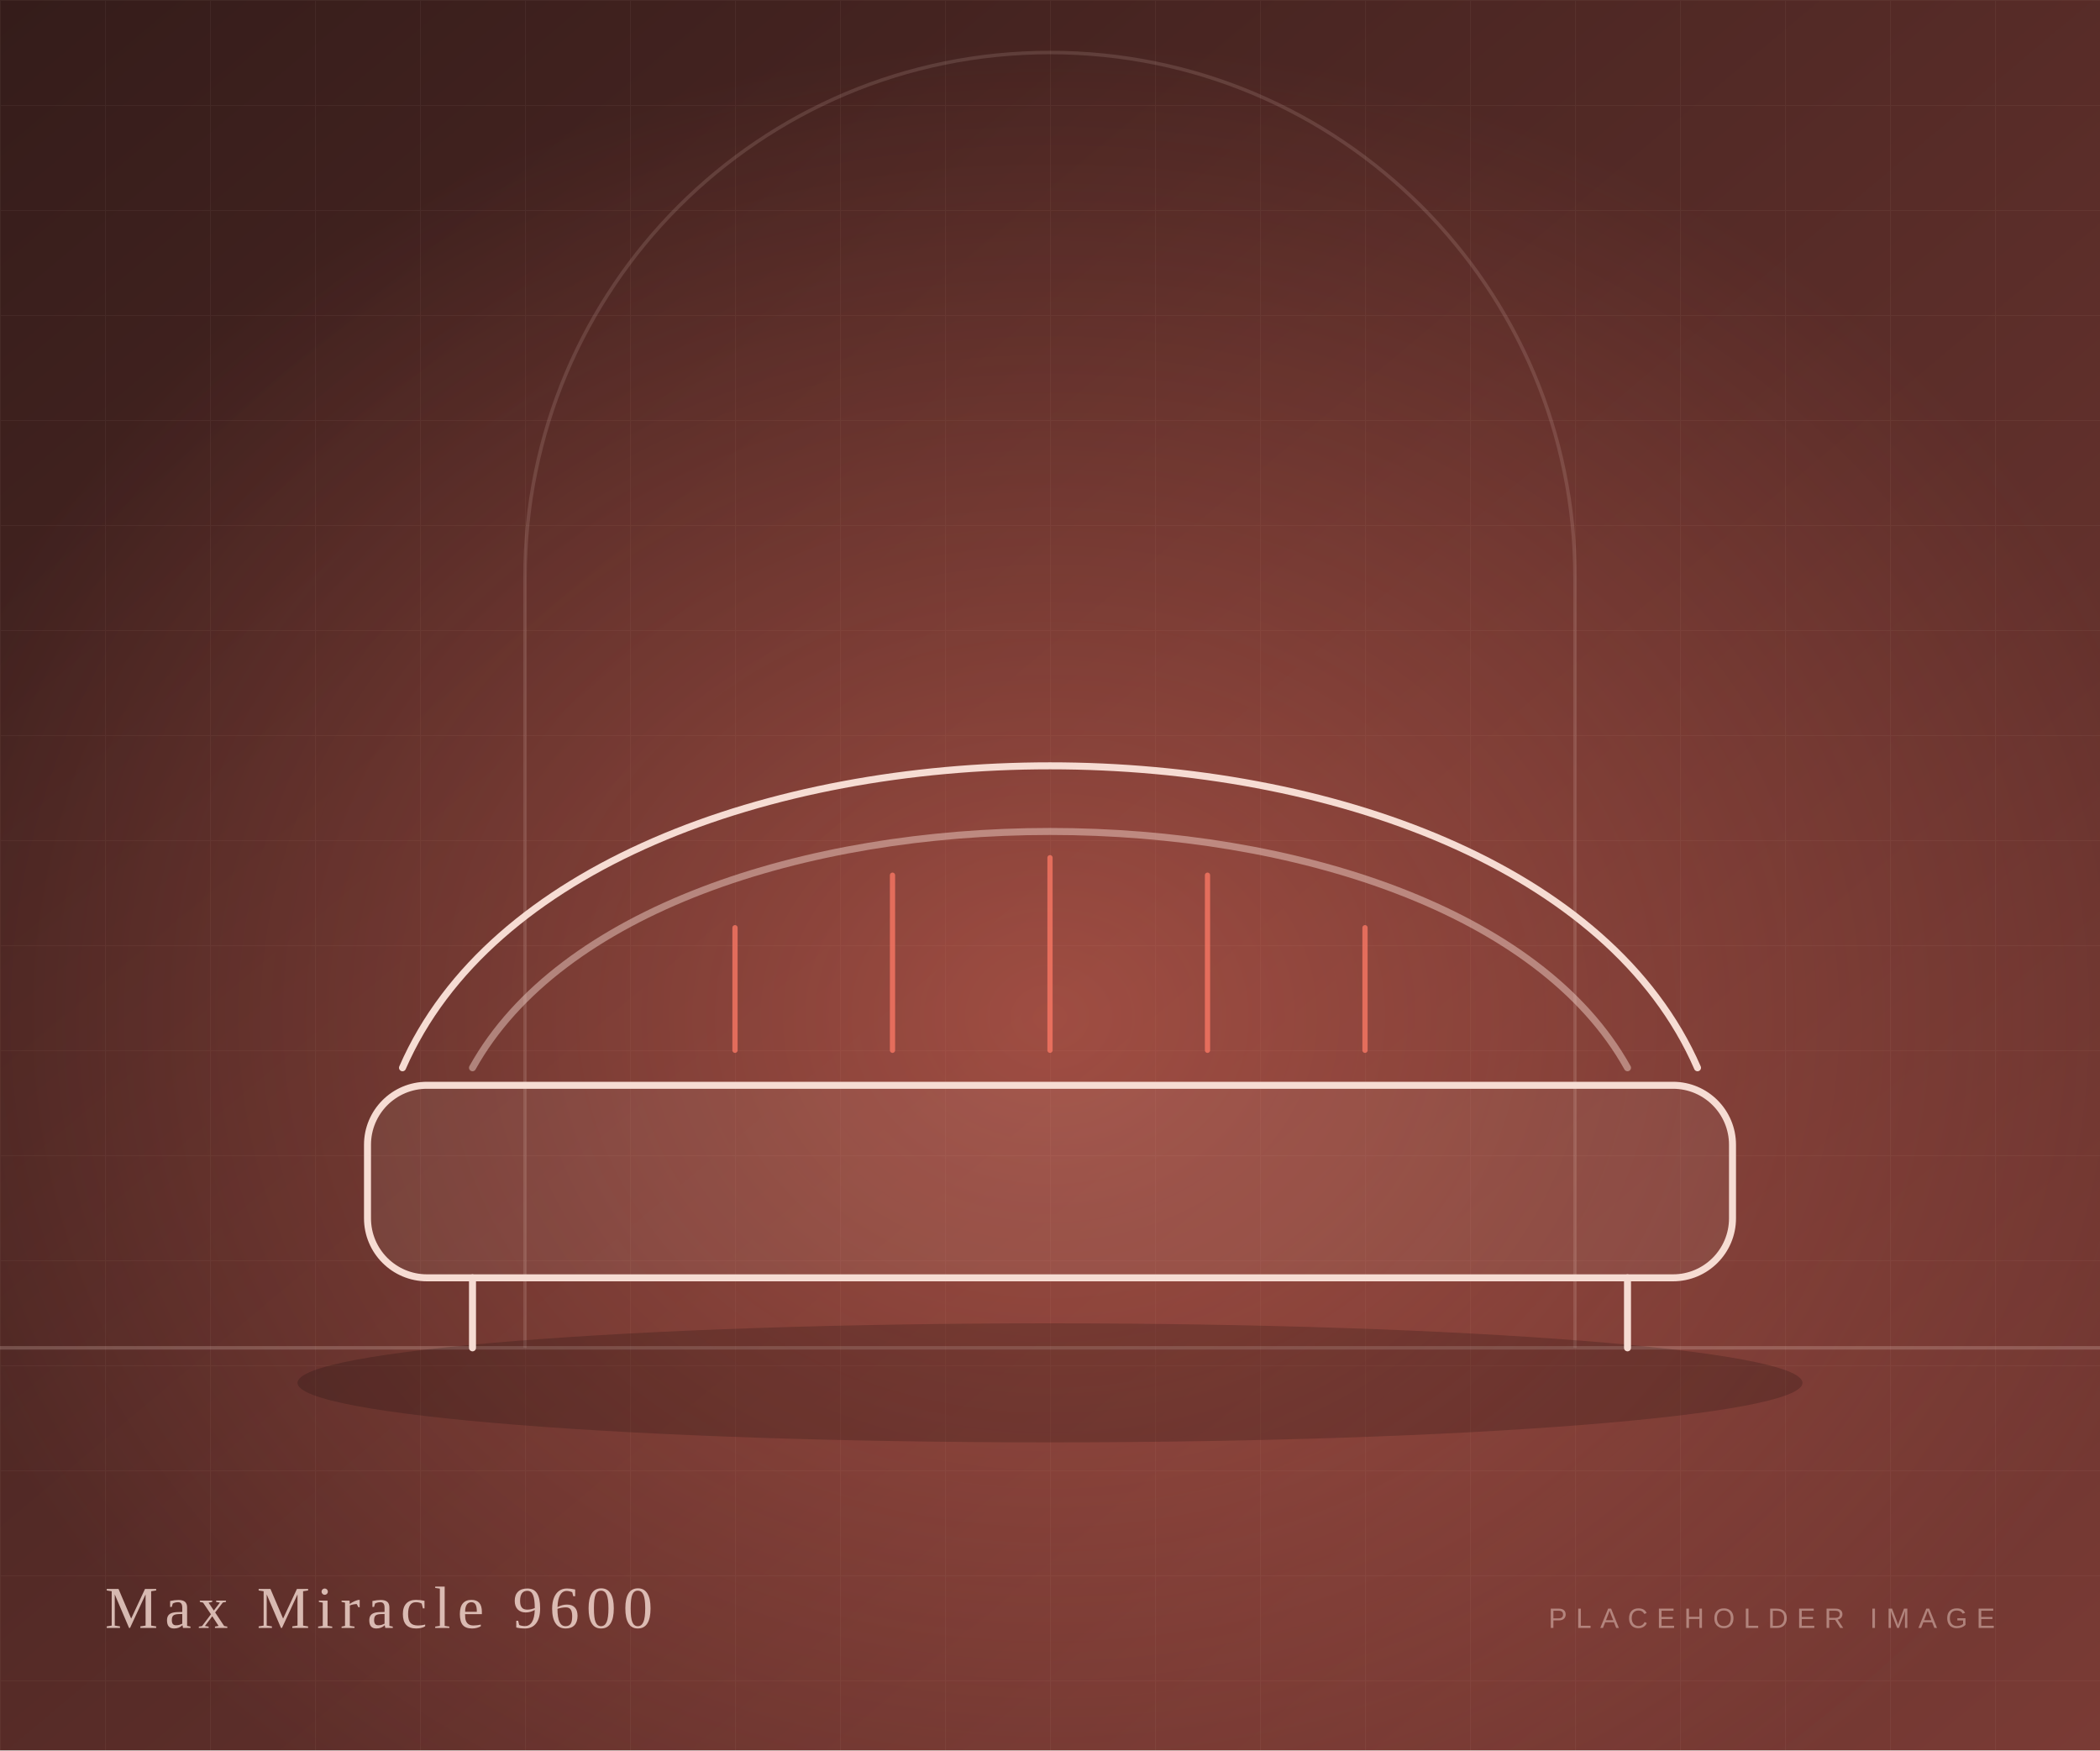
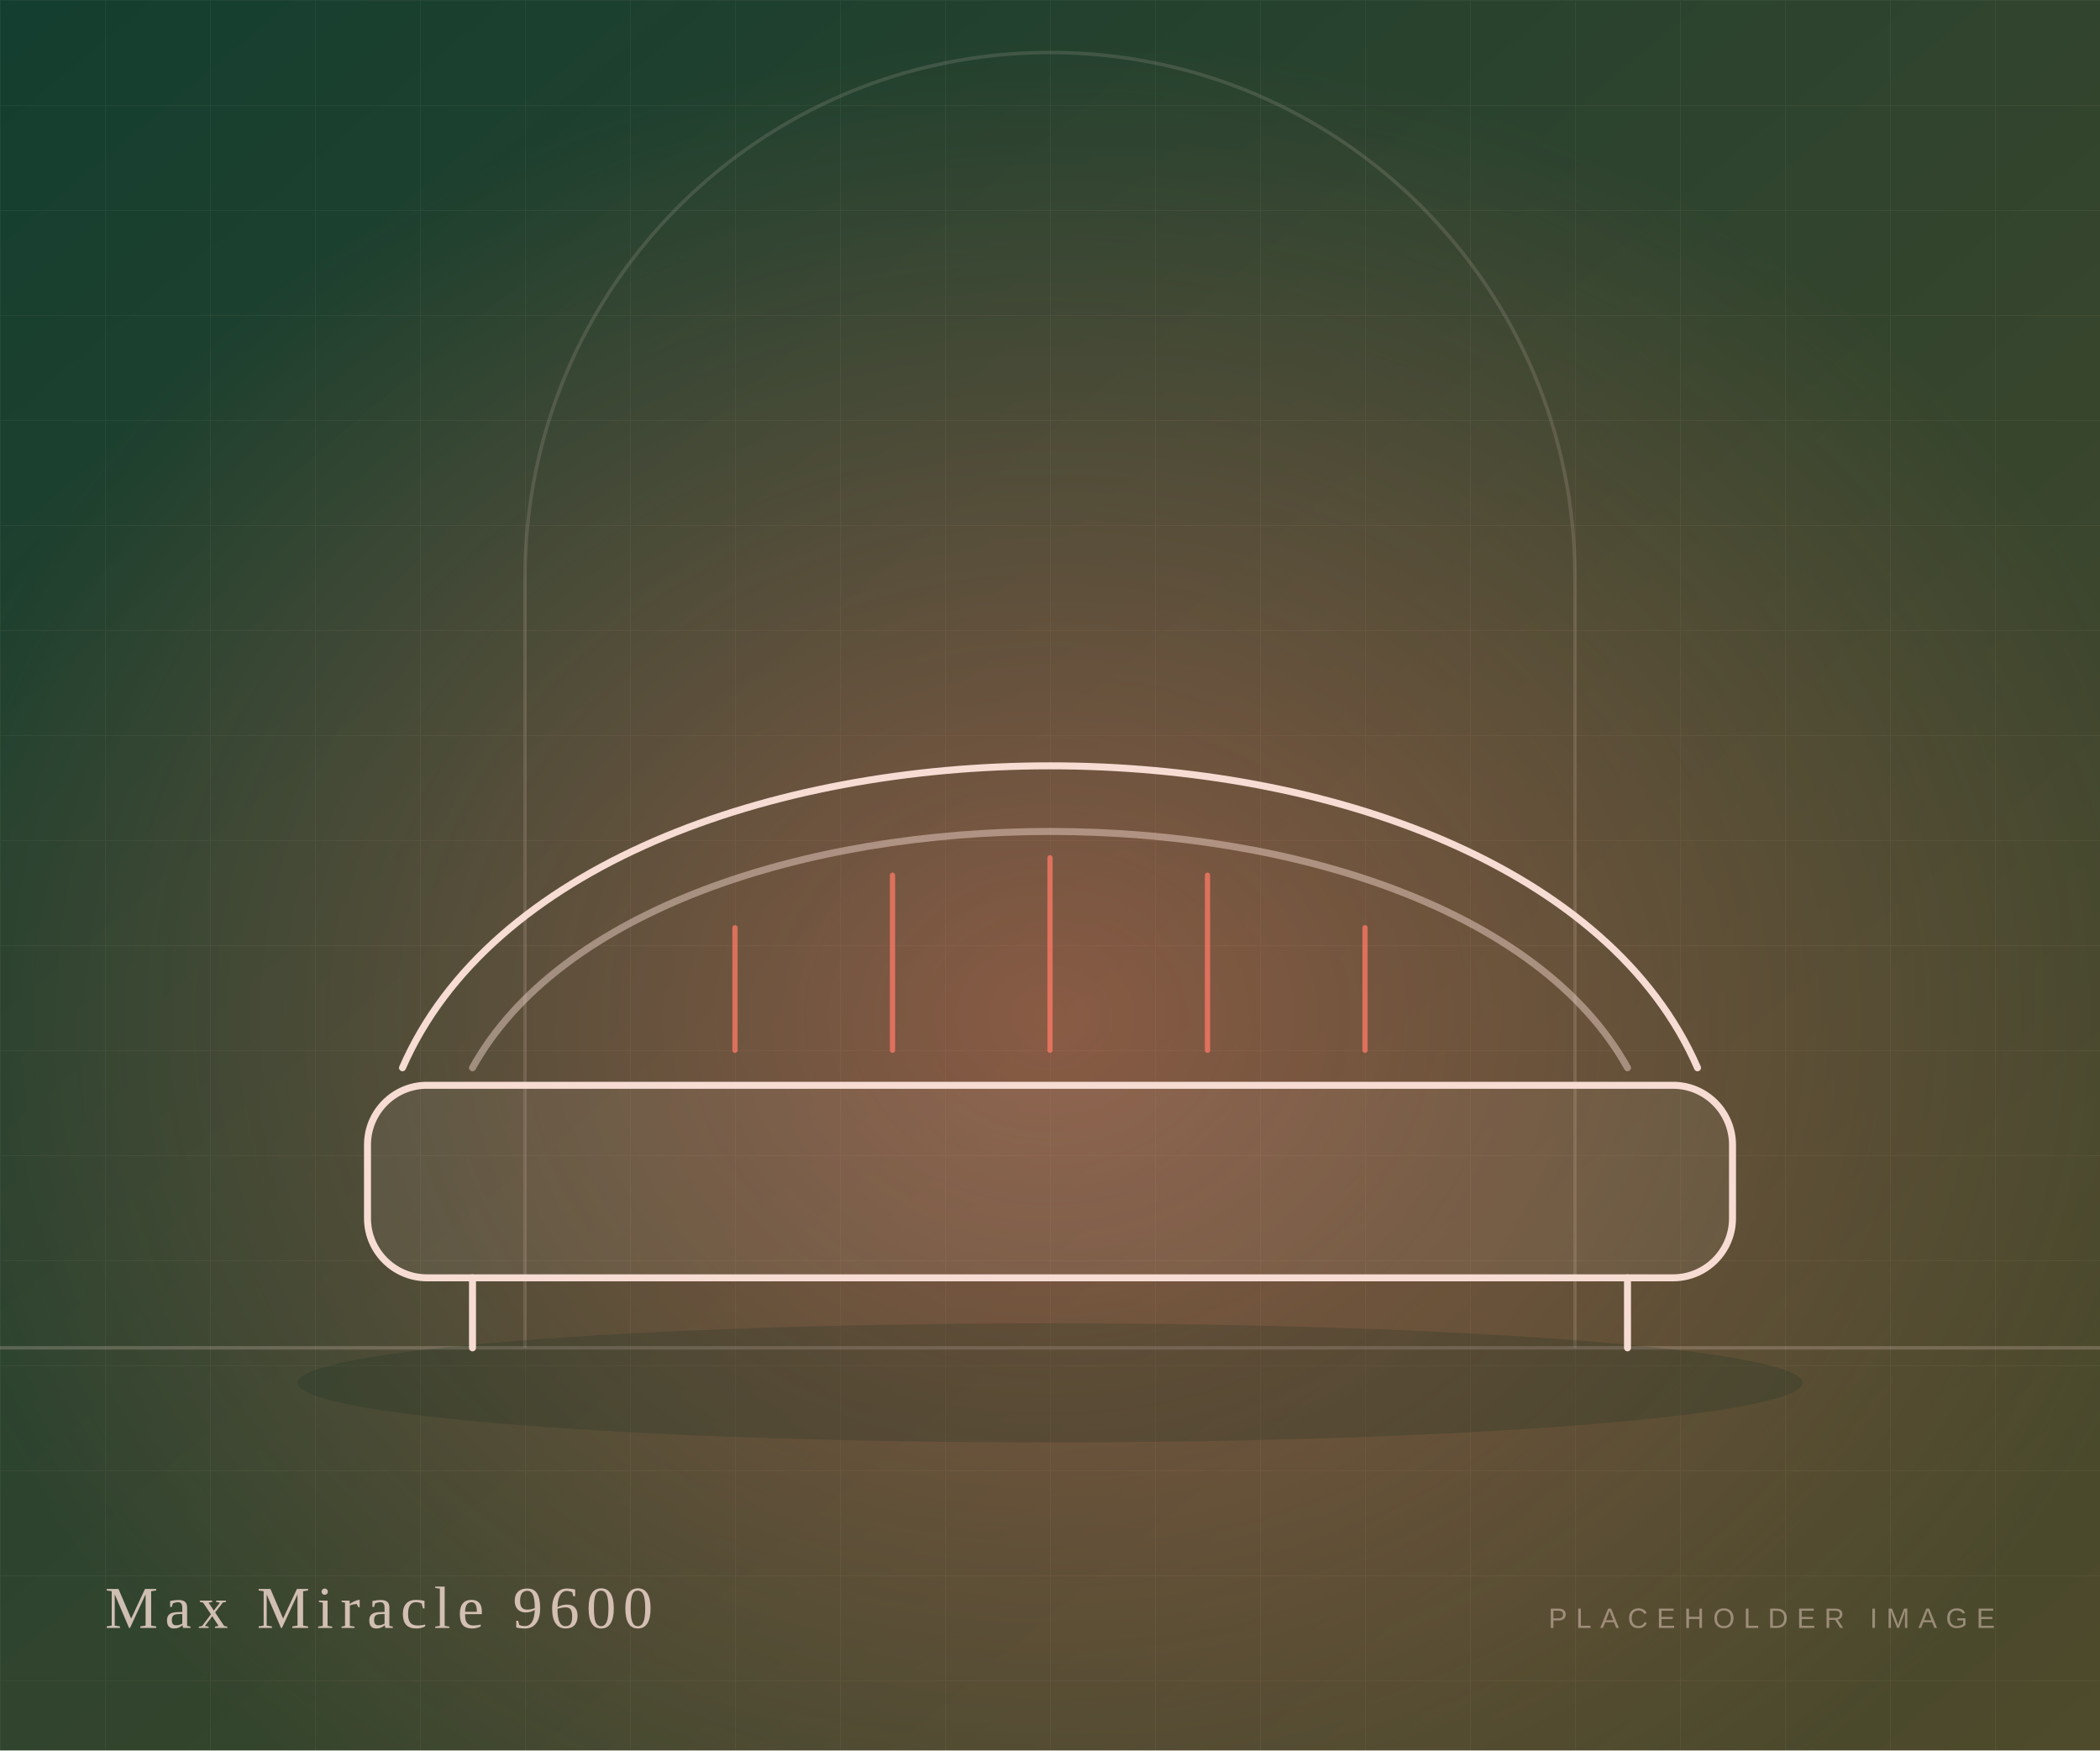
<svg xmlns="http://www.w3.org/2000/svg" viewBox="0 0 1200 1000" preserveAspectRatio="xMidYMid slice" role="img" aria-label="Max Miracle 9600 placeholder">
  <defs>
    <linearGradient id="bg" x1="0" y1="0" x2="1" y2="1">
-       <stop offset="0" stop-color="#341c1a" />
-       <stop offset="1" stop-color="#7a3b35" />
+       <stop offset="0" stop-color="#133E2F" />
+       <stop offset="1" stop-color="#4F4A2C" />
    </linearGradient>
    <radialGradient id="glow" cx="0.5" cy="0.58" r="0.55">
      <stop offset="0" stop-color="#ff7a66" stop-opacity="0.42" />
      <stop offset="1" stop-color="#ff7a66" stop-opacity="0" />
    </radialGradient>
    <pattern id="grid" width="60" height="60" patternUnits="userSpaceOnUse">
      <path d="M60 0H0V60" fill="none" stroke="#f6dcd3" stroke-opacity="0.05" />
    </pattern>
  </defs>
  <rect width="1200" height="1000" fill="url(#bg)" />
  <rect width="1200" height="1000" fill="url(#grid)" />
  <rect width="1200" height="1000" fill="url(#glow)" />
  <path d="M300 770V330a300 300 0 0 1 600 0v440" fill="none" stroke="#f6dcd3" stroke-opacity="0.14" stroke-width="2" />
  <path d="M0 770H1200" stroke="#f6dcd3" stroke-opacity="0.22" stroke-width="2" />
-   <ellipse cx="600" cy="790" rx="430" ry="34" fill="#000" fill-opacity="0.18" />
+   <ellipse cx="600" cy="790" rx="430" ry="34" fill="#0A2A1F" fill-opacity="0.18" />
  <g fill="none" stroke="#f6dcd3" stroke-width="4" stroke-linecap="round" stroke-linejoin="round">
    <rect x="210" y="620" width="780" height="110" rx="34" fill="#f6dcd3" fill-opacity="0.08" />
    <path d="M230 610C330 380 870 380 970 610" />
    <path d="M270 610C370 430 830 430 930 610" stroke-opacity="0.45" />
    <g stroke="#ff7a66" stroke-opacity="0.75" stroke-width="3">
      <path d="M420 530V600M510 500V600M600 490V600M690 500V600M780 530V600" />
    </g>
    <path d="M270 730V770M930 730V770" />
  </g>
  <text x="60" y="930" font-family="Georgia, 'Times New Roman', serif" font-size="34" fill="#f6dcd3" fill-opacity="0.8" letter-spacing="4">Max Miracle 9600</text>
  <text x="1140" y="930" text-anchor="end" font-family="Arial, Helvetica, sans-serif" font-size="16" fill="#f6dcd3" fill-opacity="0.45" letter-spacing="5">PLACEHOLDER IMAGE</text>
</svg>
